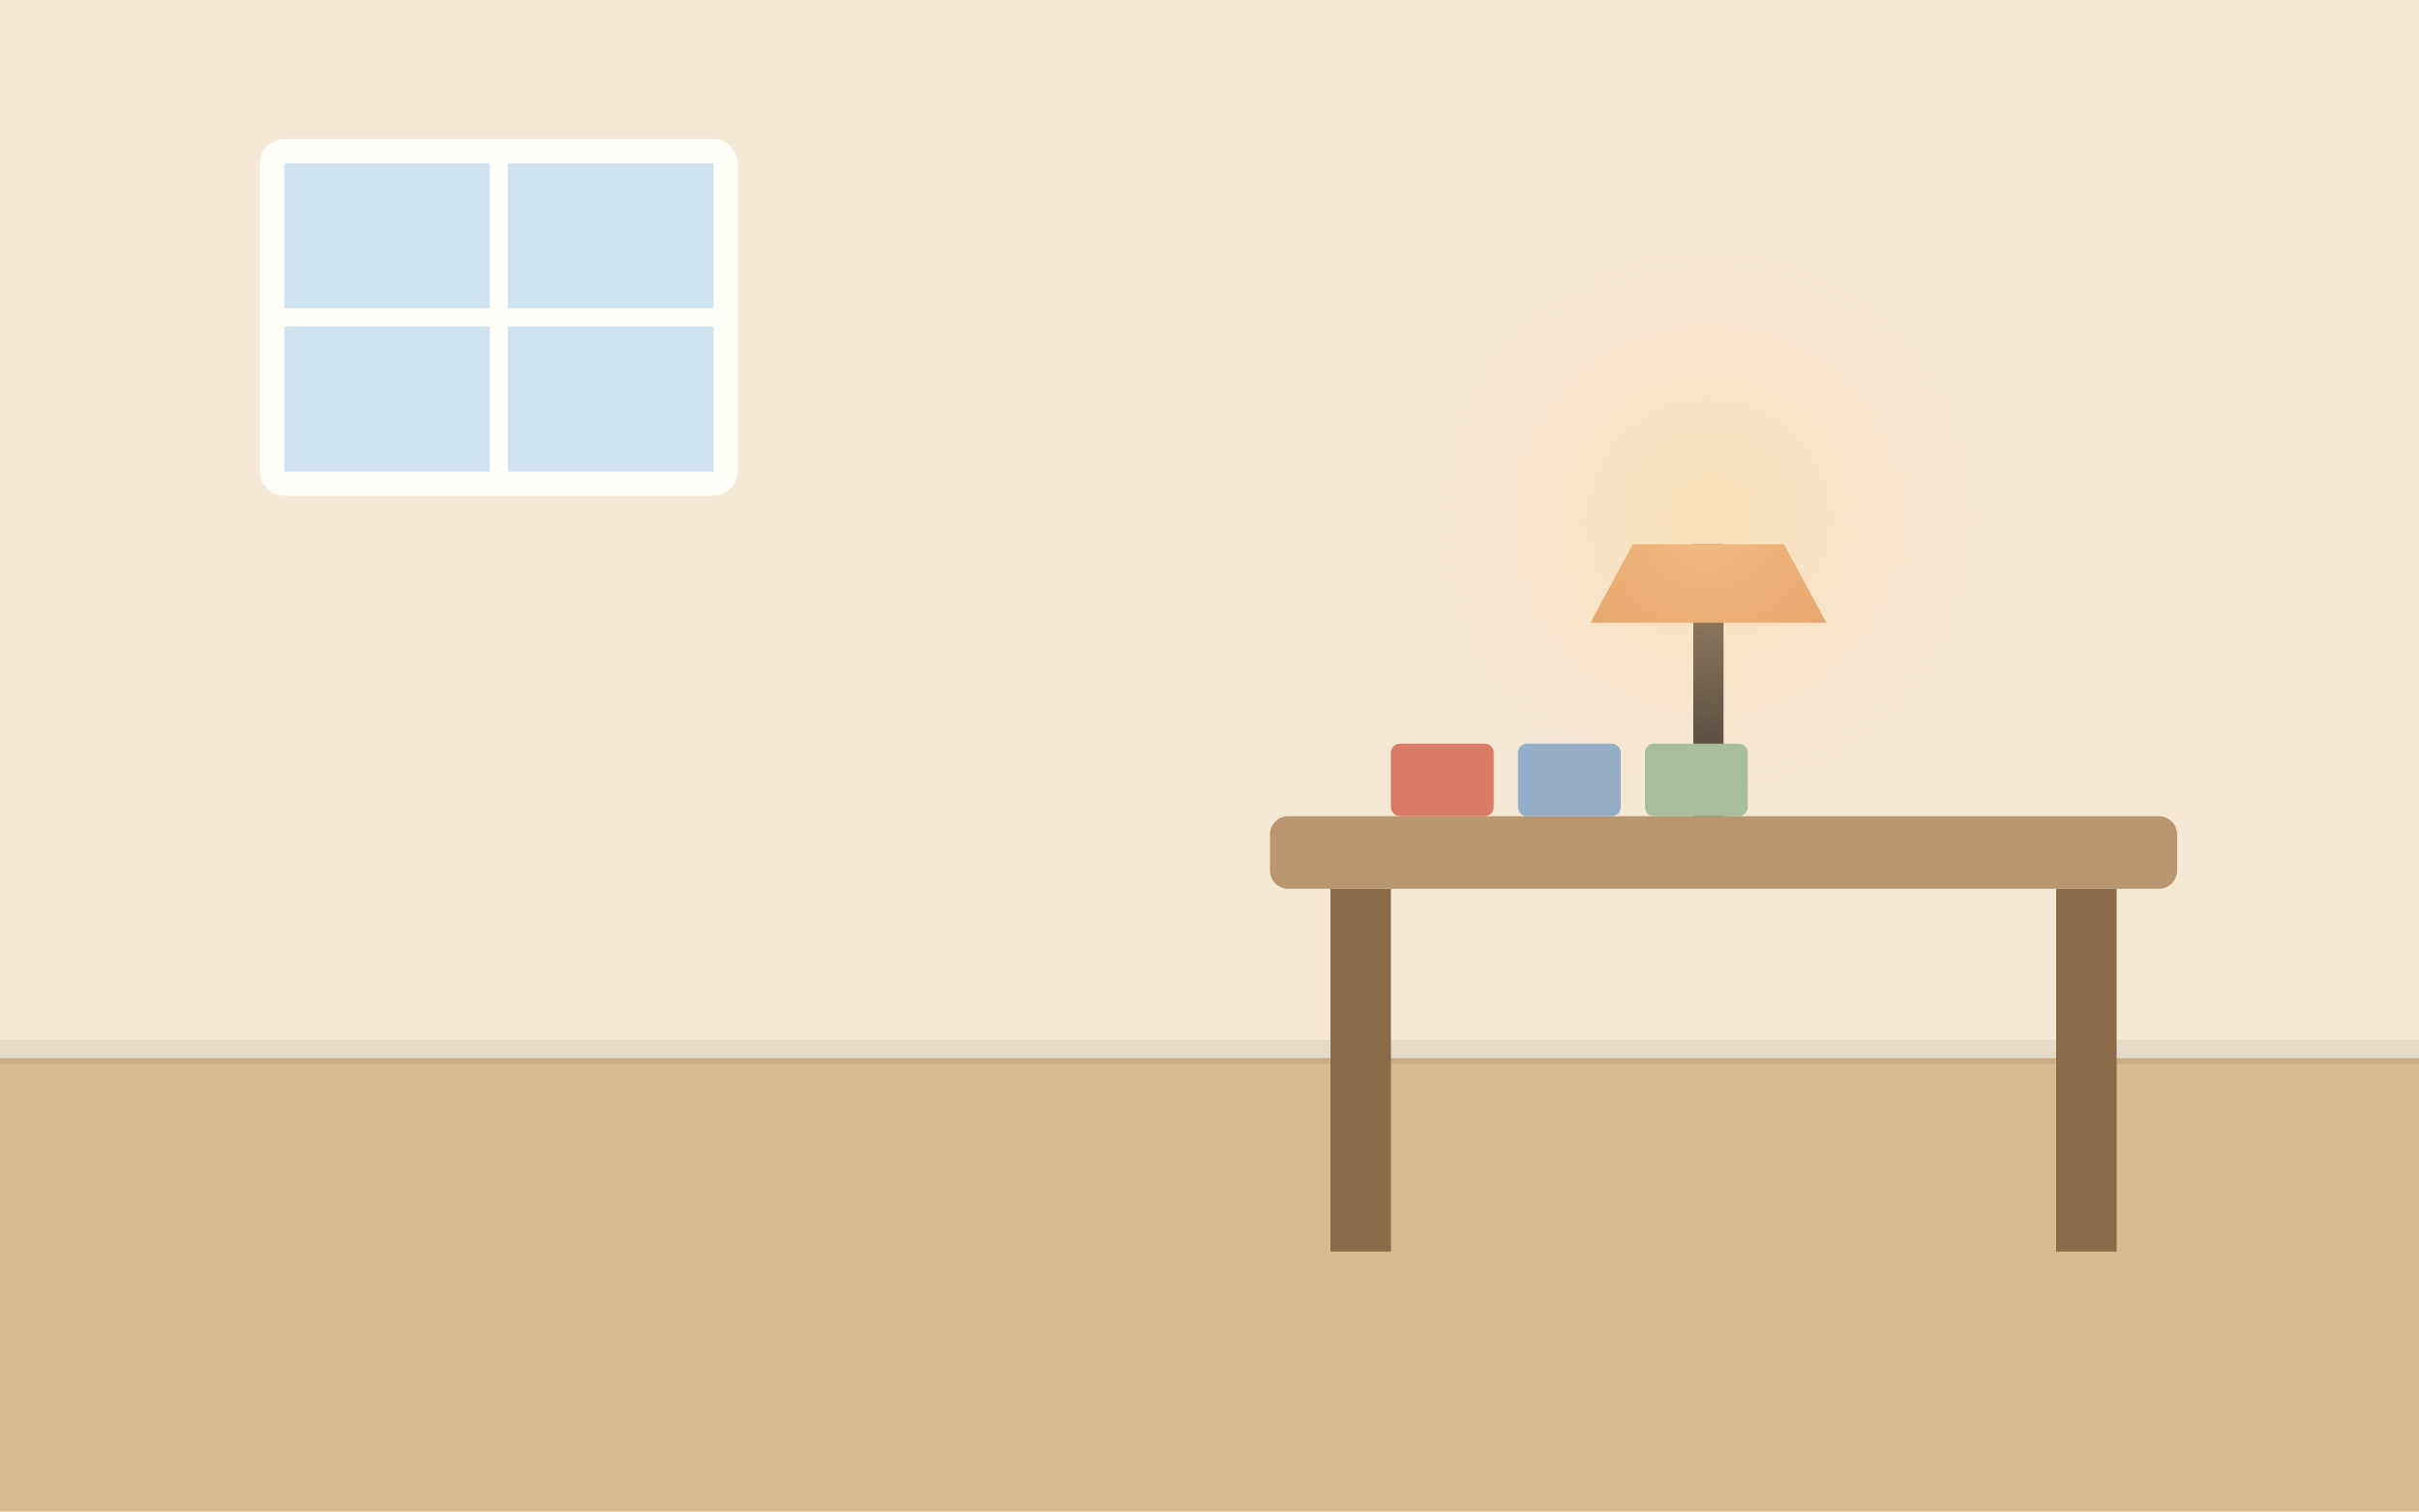
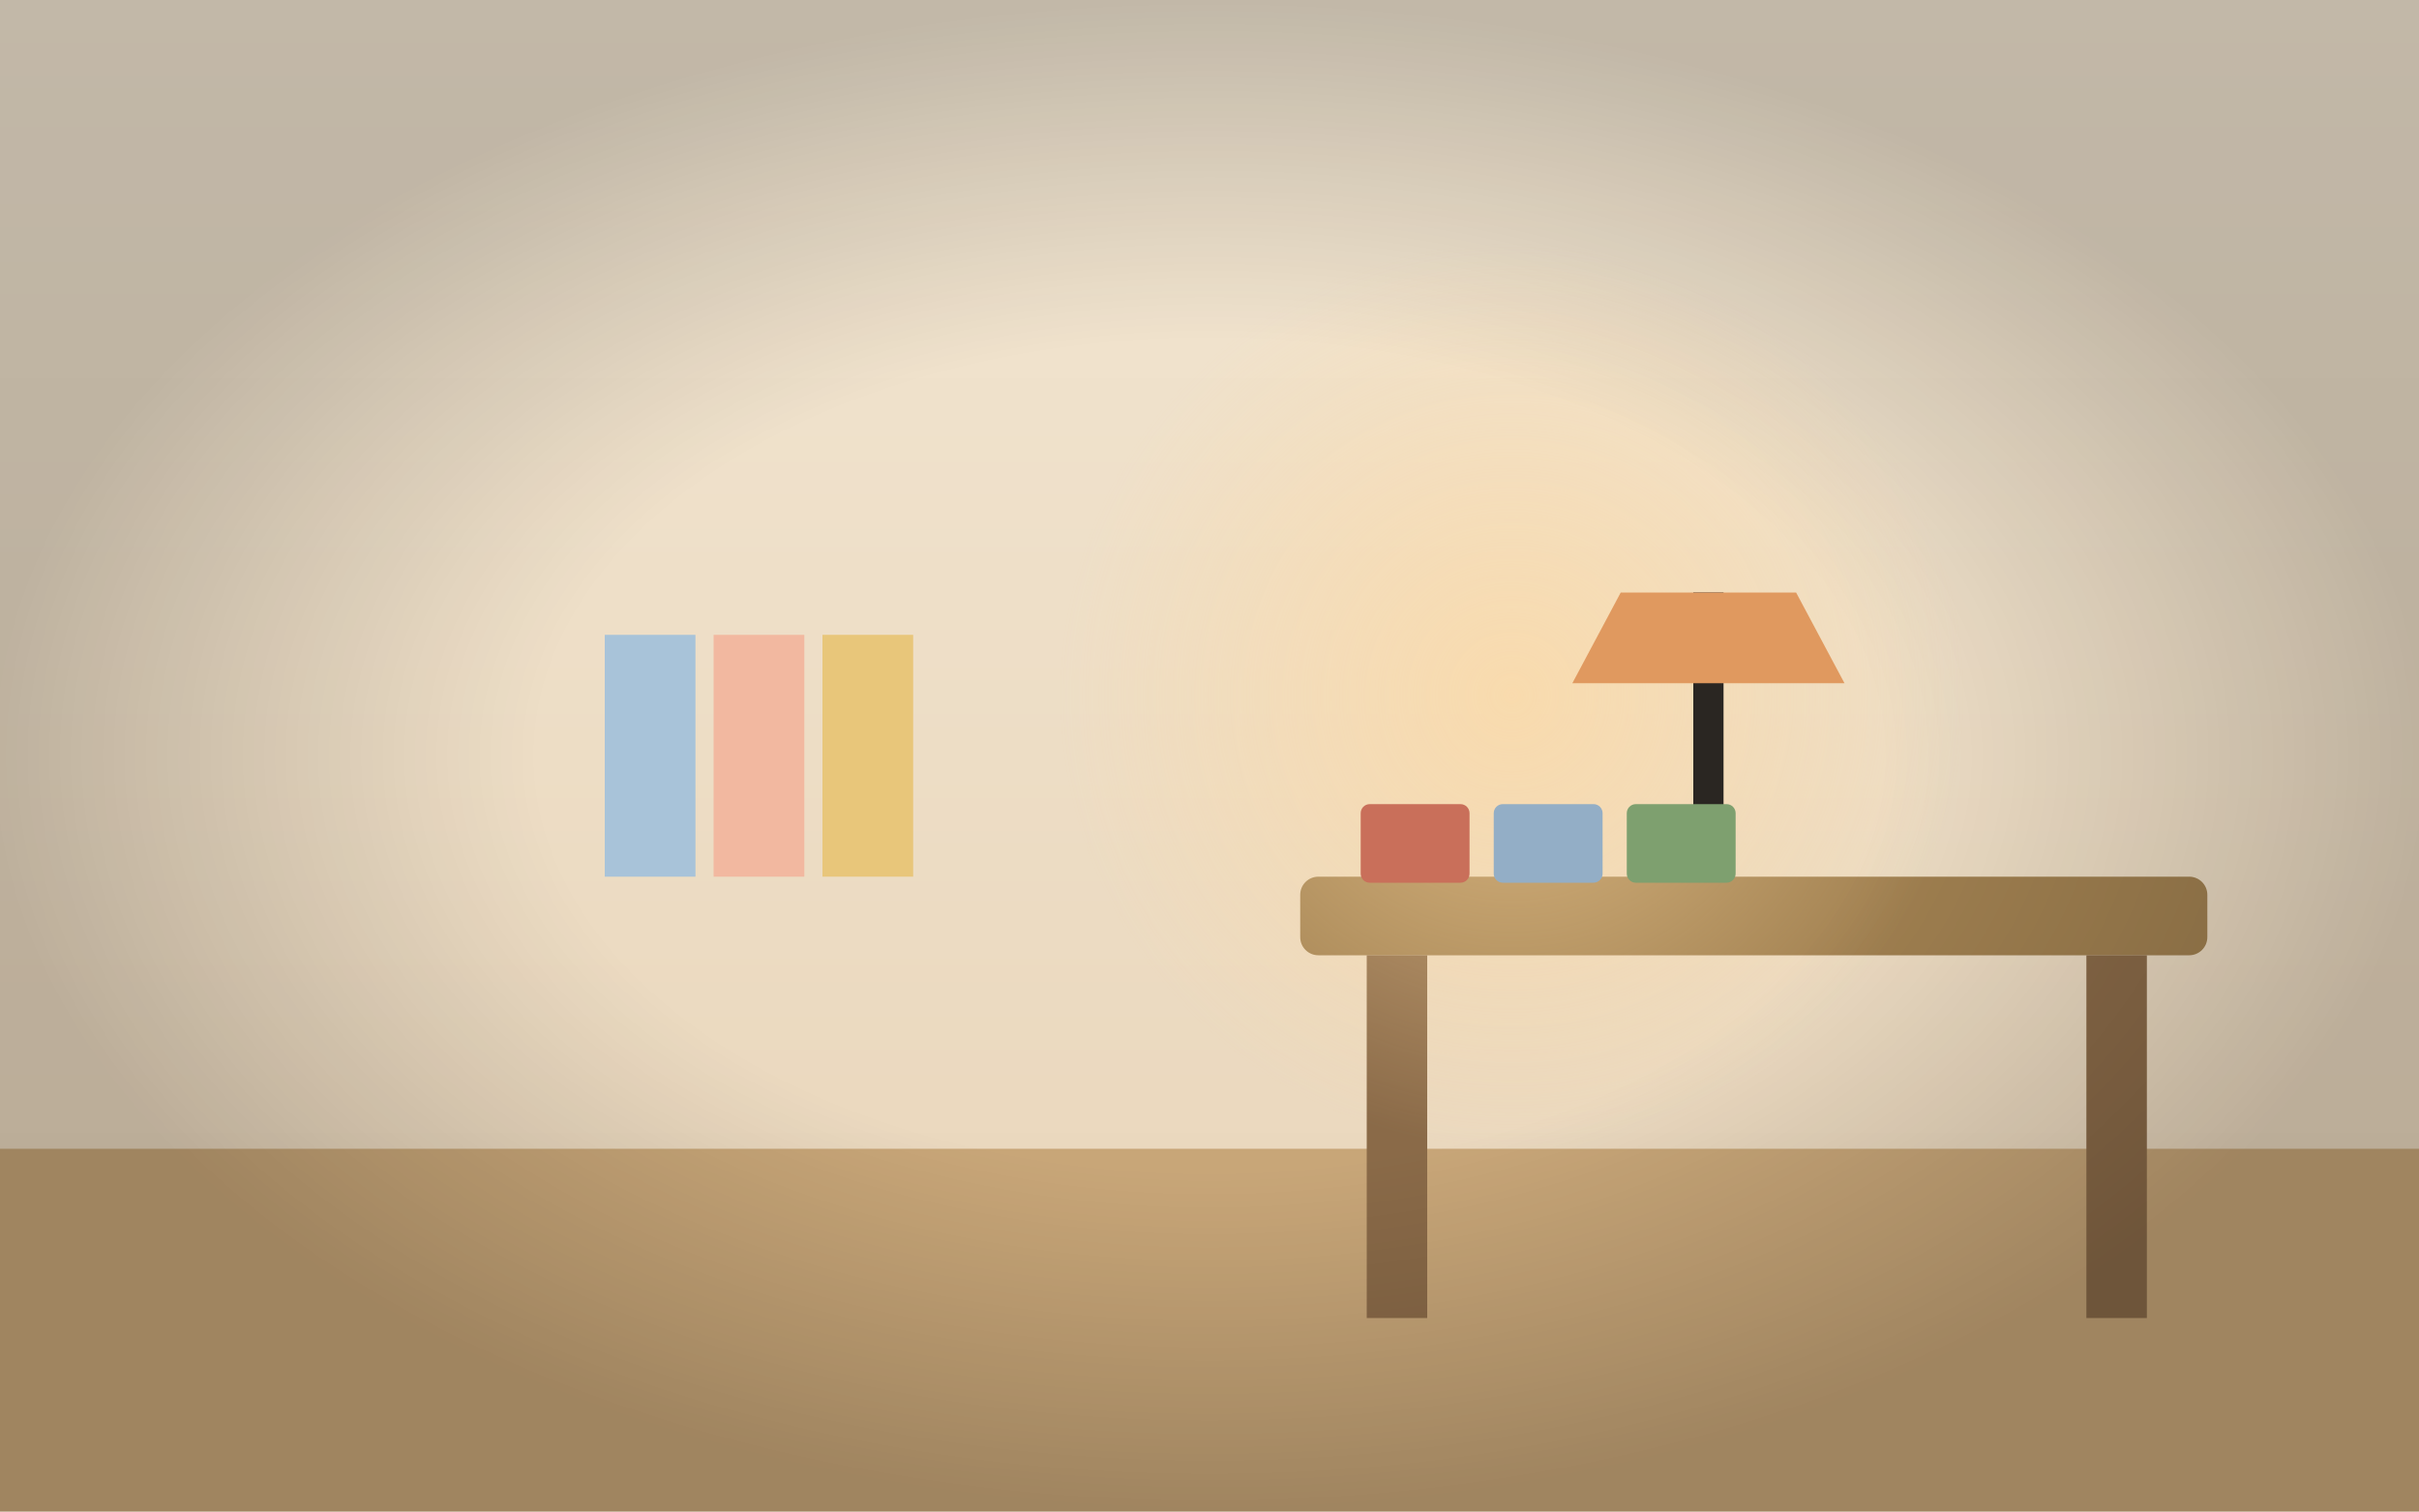
<svg xmlns="http://www.w3.org/2000/svg" viewBox="0 0 800 500">
  <defs>
+     <linearGradient id="wall" x1="0" y1="0" x2="0" y2="1">
+       <stop offset="0%" stop-color="#f2e6d2" />
+       <stop offset="100%" stop-color="#e8d4b8" />
+     </linearGradient>
    <radialGradient id="glow">
-       <stop offset="0%" stop-color="#ffd9a0" stop-opacity="0.55" />
+       <stop offset="0%" stop-color="#ffd9a0" stop-opacity="0.65" />
      <stop offset="100%" stop-color="#ffd9a0" stop-opacity="0" />
    </radialGradient>
  </defs>
-   <rect width="800" height="350" fill="#f5e8d5" />
-   <rect y="350" width="800" height="150" fill="#d9b98f" />
-   <rect y="344" width="800" height="8" fill="rgba(0,0,0,0.07)" />
-   <rect x="90" y="50" width="150" height="110" rx="4" fill="#cfe3ee" stroke="#fffdf8" stroke-width="8" />
-   <line x1="165" y1="50" x2="165" y2="160" stroke="#fffdf8" stroke-width="6" />
-   <line x1="90" y1="105" x2="240" y2="105" stroke="#fffdf8" stroke-width="6" />
-   <rect x="420" y="270" width="300" height="24" rx="6" fill="#b99670" />
-   <rect x="440" y="294" width="20" height="120" fill="#8a6a48" />
-   <rect x="680" y="294" width="20" height="120" fill="#8a6a48" />
-   <rect x="560" y="180" width="10" height="90" fill="#4a4238" />
-   <path d="M540,180 h50 l14,26 h-78z" fill="#e0995f" />
-   <circle cx="565" cy="172" r="90" fill="url(#glow)" />
-   <rect x="460" y="246" width="34" height="24" rx="3" fill="#d97b66" />
-   <rect x="502" y="246" width="34" height="24" rx="3" fill="#93aec6" />
-   <rect x="544" y="246" width="34" height="24" rx="3" fill="#a8c09a" />
-   <radialGradient id="glow">
-     <stop offset="0%" stop-color="#ffd9a0" stop-opacity="0.55" />
-     <stop offset="100%" stop-color="#ffd9a0" stop-opacity="0" />
+   <linearGradient id="wall" x1="0" y1="0" x2="0" y2="1">
+     <stop offset="0%" stop-color="#f2e6d2" />
+     <stop offset="100%" stop-color="#e8d4b8" />
+   </linearGradient>
+   <rect width="800" height="500" fill="url(#wall)" />
+   <rect y="380" width="800" height="120" fill="#c8a678" />
+   <rect x="430" y="290" width="300" height="26" rx="6" fill="#a08050" />
+   <rect x="452" y="316" width="20" height="120" fill="#8a6a48" />
+   <rect x="690" y="316" width="20" height="120" fill="#8a6a48" />
+   <circle cx="500" cy="230" r="150" fill="url(#glow)" />
+   <rect x="560" y="196" width="10" height="94" fill="#2a2622" />
+   <path d="M536,196 h58 l16,30 h-90z" fill="#e0995f" />
+   <rect x="450" y="266" width="36" height="26" rx="3" fill="#c96f5a" />
+   <rect x="494" y="266" width="36" height="26" rx="3" fill="#93aec6" />
+   <rect x="538" y="266" width="36" height="26" rx="3" fill="#7ea06f" />
+   <rect x="200" y="210" width="30" height="80" fill="#a8c3d9" />
+   <rect x="236" y="210" width="30" height="80" fill="#f2b8a0" />
+   <rect x="272" y="210" width="30" height="80" fill="#e8c67a" />
+   <radialGradient id="vig">
+     <stop offset="55%" stop-color="#000" stop-opacity="0" />
+     <stop offset="100%" stop-color="#000" stop-opacity="0.2" />
  </radialGradient>
+   <rect width="800" height="500" fill="url(#vig)" />
</svg>
